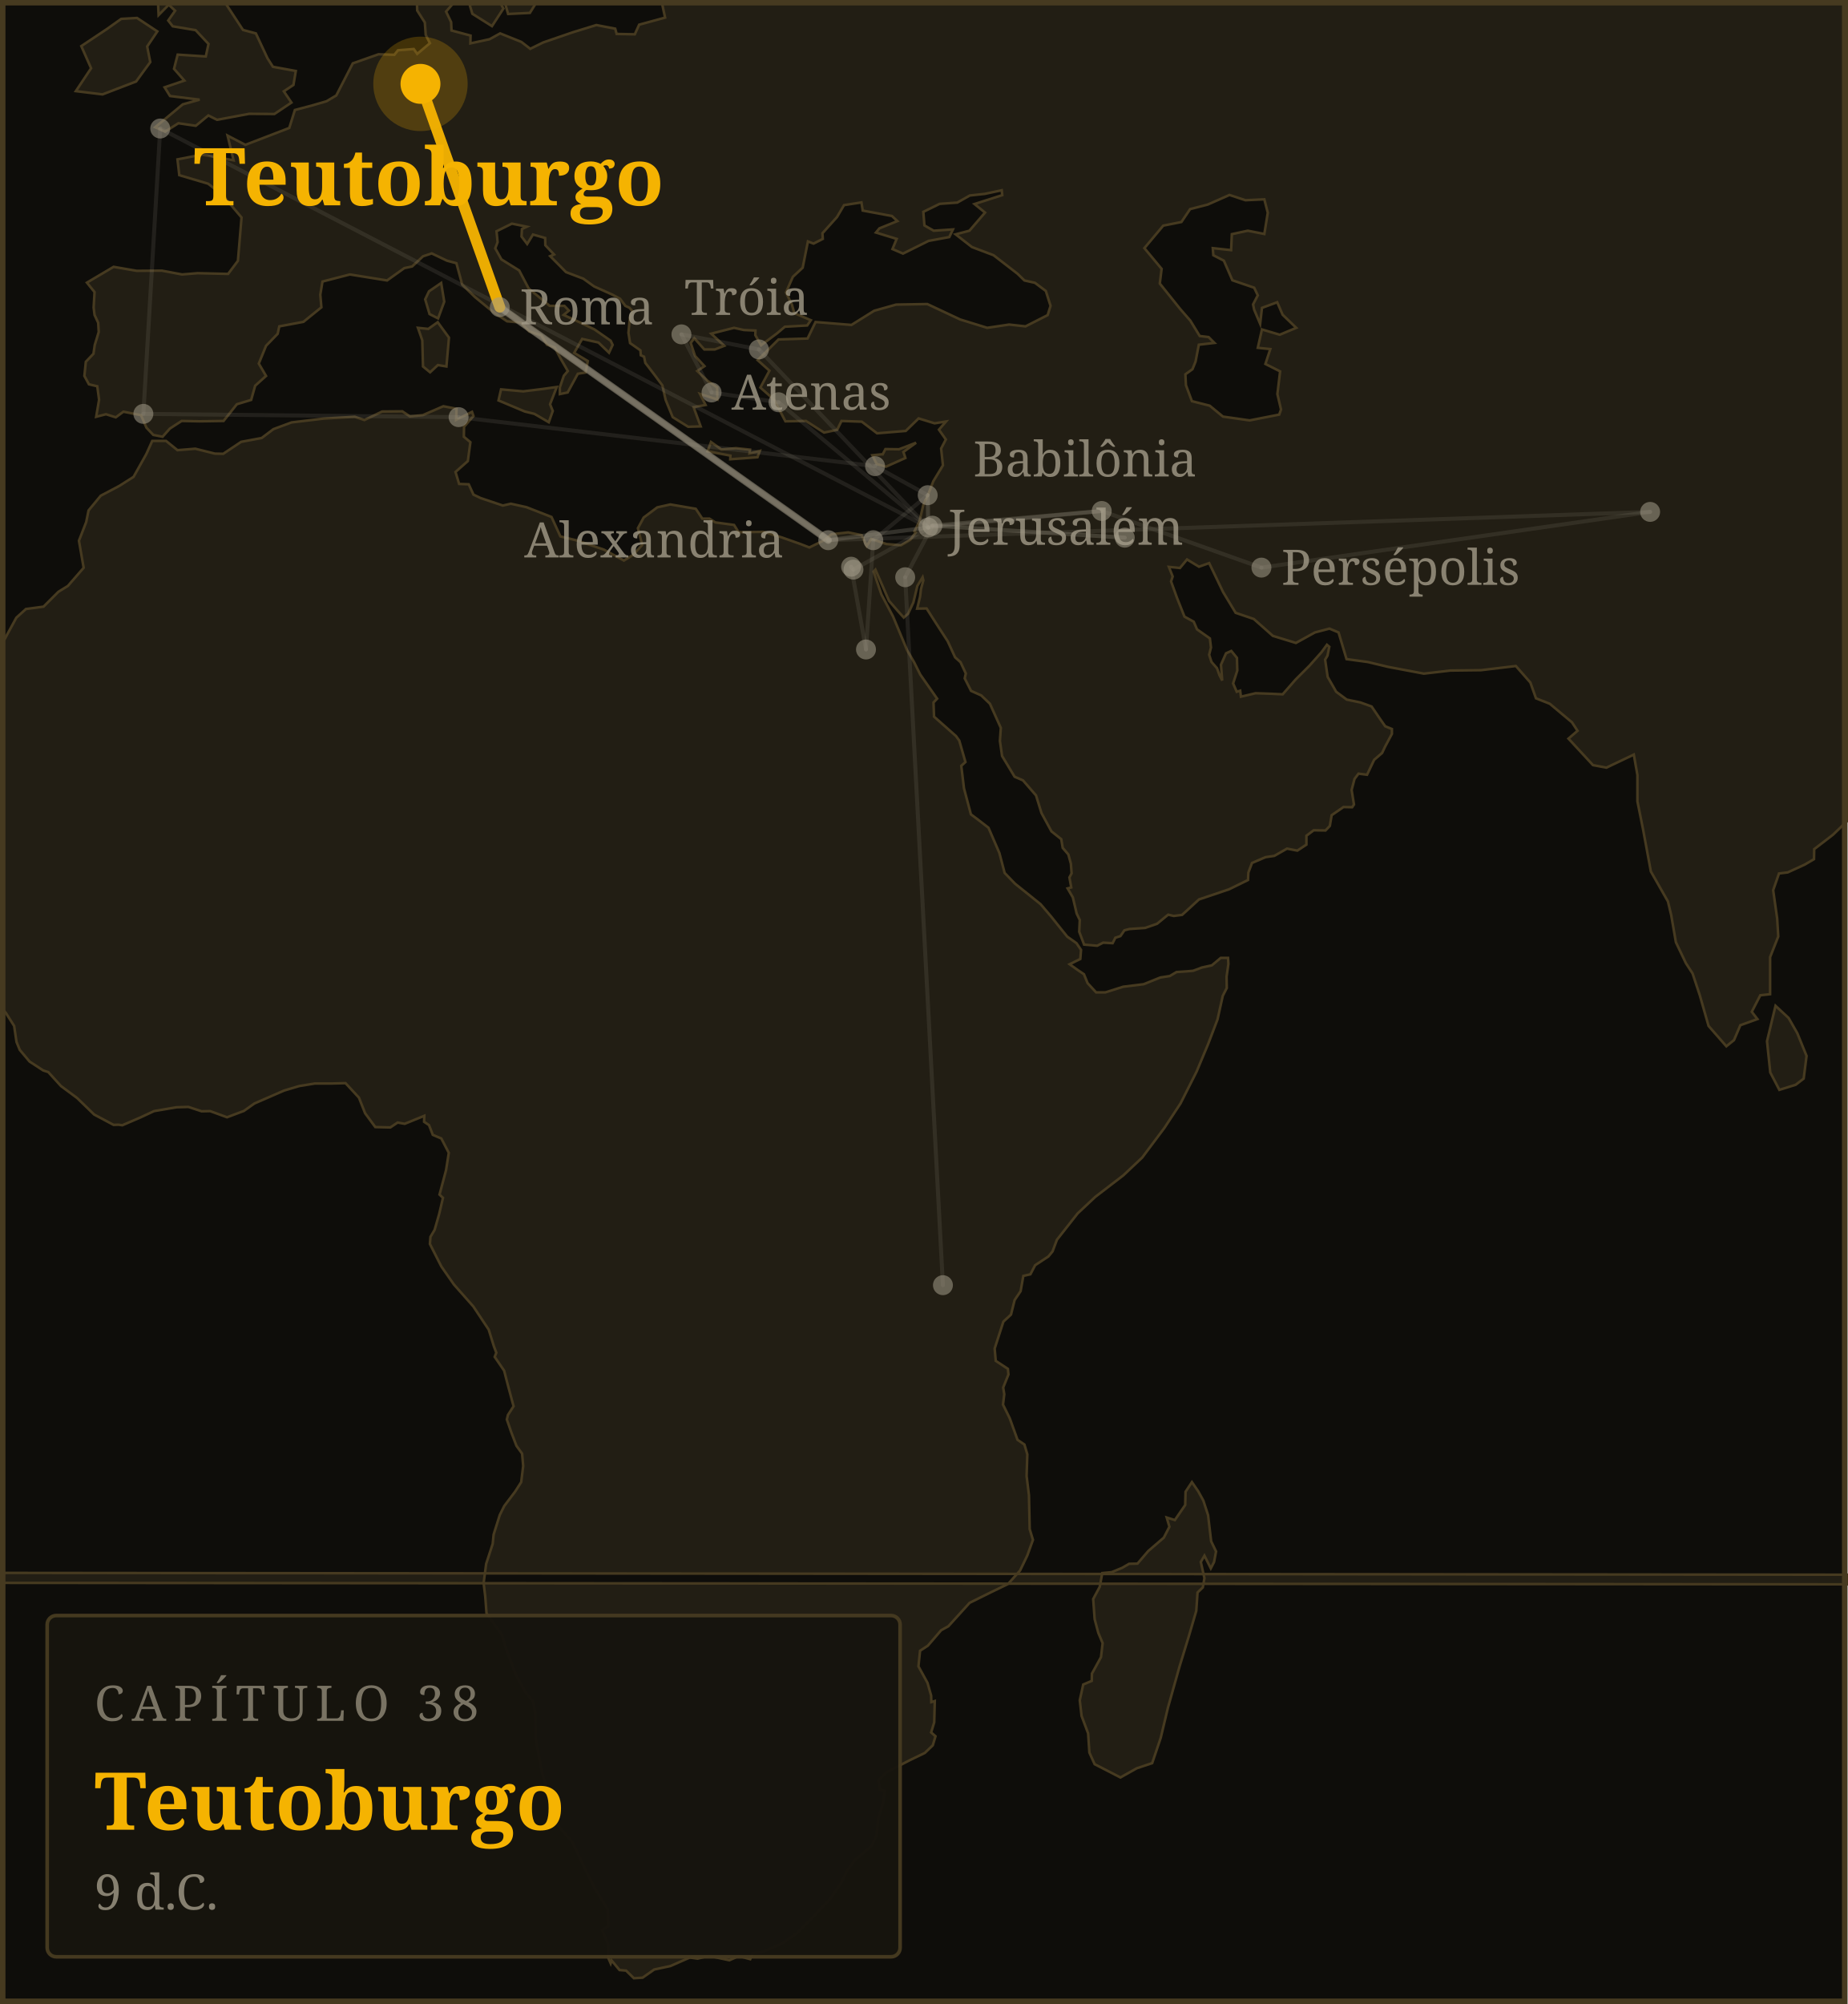
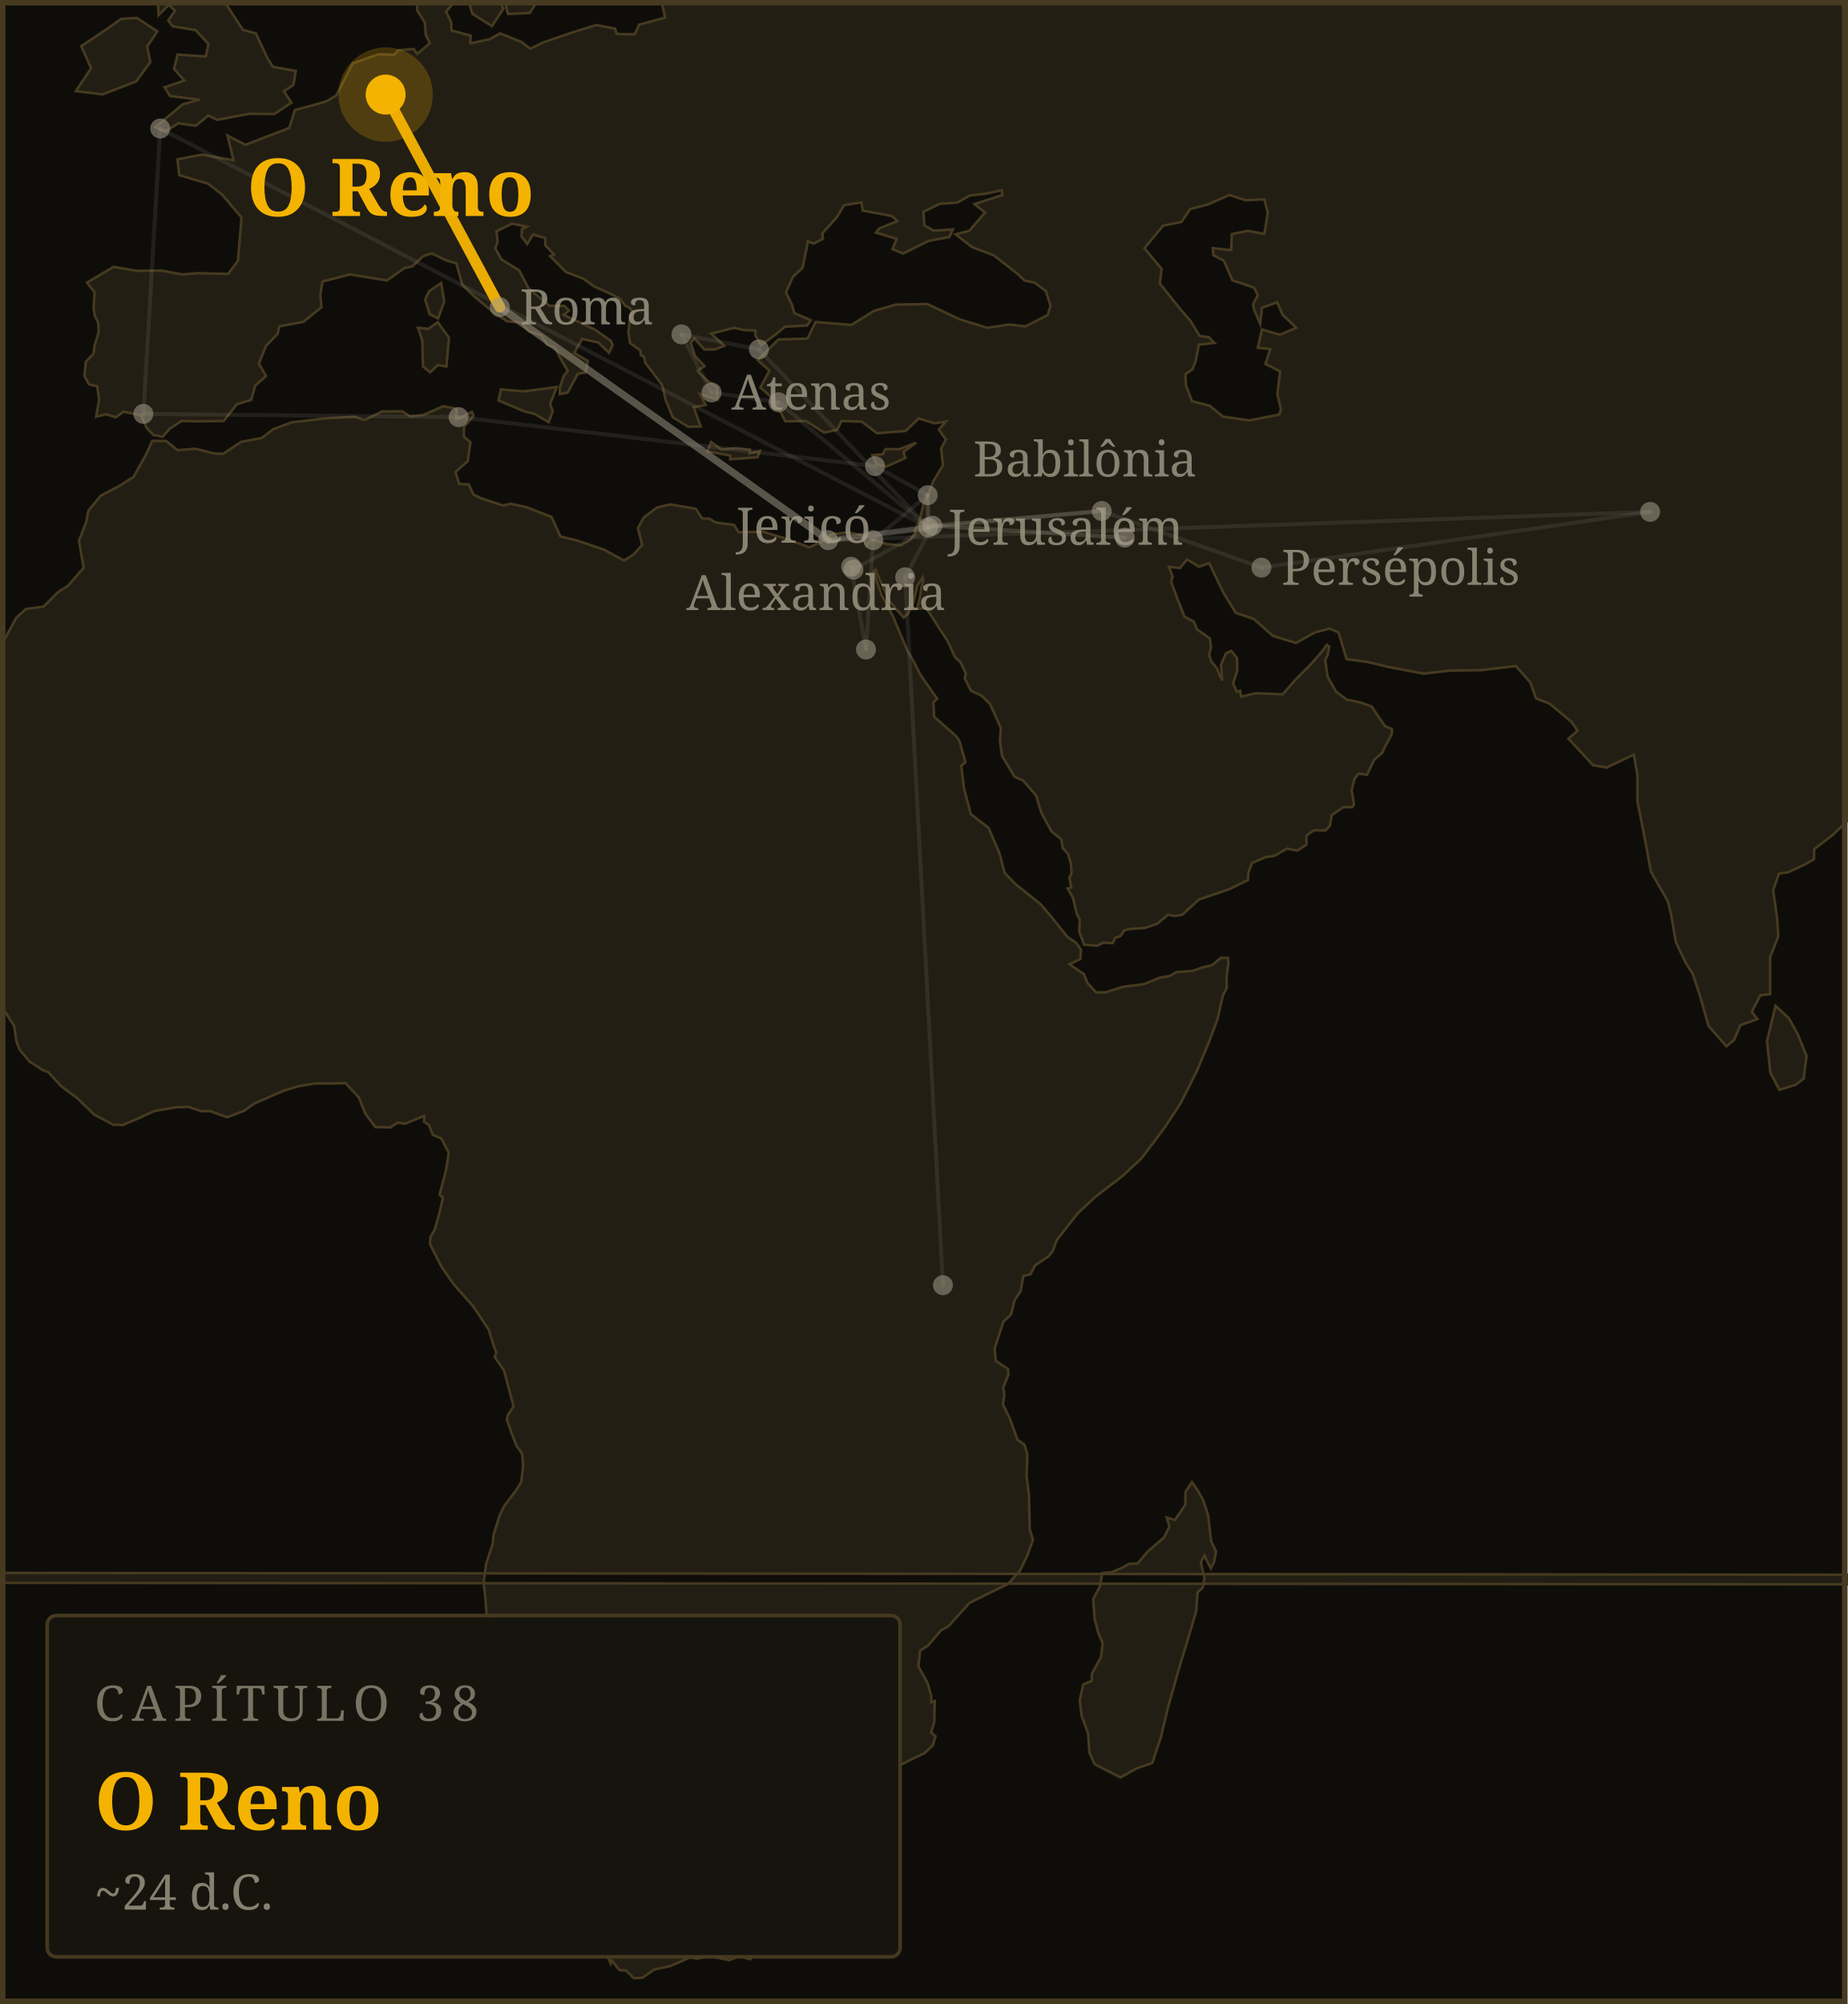
<svg xmlns="http://www.w3.org/2000/svg" viewBox="0 0 1018 1104" width="100%" role="img" aria-label="Mapa da caminhada da família até o capítulo 38">
  <rect width="1018" height="1104" fill="#0e0d0a" />
  <path d="M0.0 872.0L1018.4 872.8L1018.4 867.5L-0.0 866.5Z M665.7 834.7L667.4 849.1L670.1 854.7L669.0 860.5L667.2 864.0L663.7 857.0L661.7 860.5L663.7 869.4L662.8 874.5L659.9 877.3L659.2 887.4L655.1 901.4L650.0 918.0L643.6 940.7L639.6 957.4L634.9 971.3L626.5 974.1L617.4 979.2L611.4 976.1L603.2 971.9L600.3 965.5L599.6 954.9L596.0 945.3L595.0 936.7L596.9 928.0L601.6 926.0L601.7 922.0L606.7 912.9L607.6 905.2L605.2 899.5L603.2 892.0L602.4 880.9L606.0 874.2L607.4 866.6L612.6 866.1L618.4 863.7L622.2 861.5L626.8 861.4L632.7 854.5L641.3 847.1L644.4 841.1L642.9 836.0L647.4 837.4L653.1 829.1L653.3 821.8L656.8 816.5L660.3 821.6L663.1 826.7L665.7 834.7Z M989.5 597.6L980.5 600.4L975.5 590.8L973.7 573.6L978.4 554.1L985.6 560.8L990.4 569.2L995.5 581.7L993.9 594.2L989.5 597.6Z M504.8 243.9L497.8 249.0L498.6 251.3L498.9 252.3L488.2 257.1L483.1 255.6L480.7 250.8L485.7 250.3L486.4 250.3L487.9 247.4L495.4 247.5L504.8 243.9Z M391.8 243.5L397.5 247.6L405.6 246.9L413.3 247.7L413.0 249.8L418.7 248.4L417.4 251.9L402.4 253.0L402.5 251.0L389.9 248.6L391.8 243.5Z M306.8 213.2L303.1 222.7L304.6 226.4L302.4 232.6L294.5 228.0L289.2 226.7L274.7 220.6L276.1 214.5L288.3 215.6L298.9 214.3L306.8 213.2Z M241.2 177.5L247.4 186.0L246.0 201.9L241.3 201.1L237.0 205.1L233.1 201.9L232.7 187.5L230.3 180.6L236.0 181.2L241.2 177.5Z M244.8 166.2L241.4 175.4L236.7 173.0L234.3 164.9L236.4 160.5L243.1 155.9L244.8 166.2Z M75.0 44.9L56.5 52.0L41.8 50.2L50.2 37.6L44.8 25.4L58.9 16.0L66.8 10.4L75.5 9.9L86.7 17.3L81.1 25.6L82.8 34.2L75.0 44.9Z M277.4 4.7L271.1 14.4L260.3 7.6L258.8 2.6L268.9 0.0L274.8 0.0L277.4 4.7Z M113.4 0.0L113.1 0.3L123.8 1.1L133.9 16.5L141.0 18.4L147.4 32.1L150.4 36.8L163.0 39.1L161.7 46.8L156.4 50.3L160.6 56.5L151.2 62.8L137.3 62.7L119.6 66.0L114.8 63.6L107.9 69.3L98.3 67.9L91.0 72.5L85.5 70.1L100.7 57.5L110.0 54.9L93.7 52.9L90.7 48.1L101.6 44.4L95.9 37.9L97.9 30.1L113.4 31.1L114.9 24.2L107.8 16.6L95.2 14.5L92.7 11.3L96.5 5.9L93.0 2.6L87.4 8.3L87.0 0.0Z M1018.4 0.0L1018.4 451.6L1017.8 452.4L1010.0 459.9L999.7 467.8L999.6 473.3L994.5 476.3L985.1 480.6L980.3 481.2L977.1 490.4L979.3 506.0L979.9 515.9L975.4 527.3L975.4 547.7L970.0 548.3L965.3 557.4L968.4 561.4L959.0 564.8L955.5 573.0L951.3 576.4L941.5 565.2L936.7 548.4L932.7 536.3L929.0 530.6L923.5 519.1L920.9 504.1L919.1 496.6L909.7 480.1L905.4 456.9L902.3 441.5L902.3 427.0L900.3 415.7L885.2 422.9L877.8 421.5L864.3 406.9L869.3 402.6L866.2 397.9L854.0 387.7L846.4 384.7L843.3 376.0L835.3 366.9L816.1 369.2L799.2 369.4L784.6 371.1L765.0 367.4L753.7 364.7L742.0 363.1L737.6 348.4L732.6 346.3L724.6 348.4L714.1 354.2L701.4 350.3L690.9 341.0L680.9 337.6L674.0 326.2L666.3 310.2L660.7 312.2L654.1 308.2L650.2 312.9L644.1 312.3L646.2 317.6L645.3 320.3L648.6 329.4L652.7 339.7L657.8 342.5L659.6 346.7L666.7 351.7L667.3 356.7L666.3 360.7L667.6 364.7L670.6 368.1L672.0 372.0L673.5 374.9L672.8 366.2L675.6 359.9L678.5 358.6L681.6 362.4L681.8 369.4L679.5 376.5L681.5 381.1L683.4 380.5L683.8 383.8L691.9 381.9L700.5 382.2L706.8 382.5L713.9 374.4L721.6 366.7L728.2 359.3L731.2 355.2L732.5 356.3L731.5 361.2L730.2 363.4L731.6 372.9L736.3 381.1L742.1 385.4L749.7 387.0L755.8 389.2L760.5 396.1L763.3 400.1L767.0 401.6L767.0 404.3L763.2 411.4L761.6 414.8L757.2 418.6L753.3 426.8L748.6 426.2L746.4 429.1L744.8 435.2L746.1 443.2L745.1 444.7L740.3 444.6L733.8 449.1L732.8 455.0L730.4 457.5L723.9 457.4L719.9 460.4L719.9 465.3L714.9 468.6L709.2 467.5L702.2 471.5L697.4 472.2L689.9 475.4L687.9 480.7L687.7 484.8L677.3 489.9L660.7 495.5L651.4 504.0L646.8 504.6L643.7 503.9L637.6 508.9L631.0 511.2L622.3 511.8L619.6 512.5L617.4 515.7L614.6 516.6L613.1 519.6L607.9 519.3L604.6 521.0L597.4 520.4L594.7 513.3L595.0 506.8L593.3 503.3L591.2 494.4L588.3 489.4L590.3 488.9L589.3 483.4L590.5 481.1L590.1 475.8L588.7 470.7L585.6 467.1L584.8 462.3L579.4 458.0L573.9 447.9L570.9 438.2L563.7 429.9L559.1 427.9L552.2 416.5L551.0 408.2L551.5 401.0L545.5 387.7L540.7 383.1L535.1 380.6L531.6 373.7L532.2 371.0L529.3 364.8L526.3 362.1L522.2 353.2L515.9 343.5L510.6 335.2L505.4 335.3L507.0 328.7L507.5 324.5L508.8 319.7L508.4 318.0L505.5 322.8L503.3 331.9L500.4 338.1L498.0 340.2L494.5 336.3L489.9 331.0L482.4 313.8L481.4 314.9L485.7 327.5L492.1 339.6L499.9 358.3L503.7 364.8L507.1 371.6L516.4 384.9L514.4 387.0L514.7 394.8L526.8 405.5L528.6 408.0L532.0 419.8L529.7 421.9L531.2 434.3L535.0 448.6L539.0 451.6L544.7 456.0L550.7 469.9L553.6 480.9L559.3 486.8L573.4 498.1L579.2 504.9L584.8 511.9L588.1 516.0L593.2 519.6L595.7 523.3L595.3 528.3L589.4 531.2L593.9 534.4L597.3 536.7L599.3 541.6L604.0 546.7L609.1 546.7L618.9 543.6L630.2 542.2L639.4 538.5L644.6 537.7L648.3 535.5L654.2 535.1L657.5 534.8L662.3 533.0L667.8 531.8L672.7 527.7L676.7 527.7L676.9 531.0L675.9 538.0L676.0 544.3L673.8 548.6L670.9 561.6L665.8 575.0L659.4 590.3L650.5 607.9L641.6 621.4L629.4 637.7L619.0 647.5L603.5 659.4L593.8 668.5L582.4 683.0L580.0 689.4L577.7 692.2L570.4 697.0L567.8 702.0L563.9 702.9L562.4 711.3L559.1 716.2L557.1 724.2L552.9 728.1L548.1 742.9L548.7 749.7L555.4 754.1L555.7 757.2L552.8 764.4L553.4 768.1L552.7 773.8L556.4 781.3L560.7 793.2L564.5 795.8L566.1 801.2L565.7 813.1L567.0 823.7L567.4 842.4L569.2 848.3L566.1 856.9L562.1 865.2L555.5 872.6L546.0 877.2L534.3 883.0L522.6 895.9L518.6 898.1L511.3 906.6L507.0 909.4L506.1 918.0L511.1 927.1L513.1 934.1L513.2 937.7L515.1 937.1L514.8 948.8L513.1 954.4L515.5 956.5L514.0 961.5L509.6 965.7L501.1 969.8L488.6 976.3L484.0 980.7L484.9 985.8L487.6 986.6L486.7 992.9L484.1 1001.6L482.9 1011.6L480.2 1017.0L473.1 1023.1L471.0 1024.8L466.6 1030.9L463.7 1037.1L457.8 1045.7L446.1 1058.1L438.8 1065.3L430.9 1070.7L420.0 1075.4L414.8 1076.0L413.4 1079.3L407.1 1077.6L401.9 1079.9L390.7 1077.5L384.4 1079.0L380.1 1078.4L369.4 1083.1L360.5 1085.0L354.1 1089.5L349.3 1089.8L345.0 1085.6L341.4 1085.3L337.0 1080.0L336.5 1081.6L335.1 1078.4L335.2 1071.4L331.8 1063.3L335.1 1061.1L334.9 1051.9L328.0 1040.7L322.8 1030.5L322.8 1030.5L315.4 1014.9L307.6 1005.9L303.6 997.1L301.3 985.4L298.7 976.7L295.2 958.2L295.0 943.9L293.7 937.3L289.6 932.4L284.2 922.5L278.8 908.1L276.5 900.5L268.1 888.8L267.4 879.6L266.5 872.1L267.9 861.5L271.5 850.5L272.0 845.4L275.4 834.6L277.9 829.6L283.8 821.8L287.2 816.5L288.3 807.6L287.7 800.8L284.6 796.5L281.8 789.2L279.3 782.0L279.9 779.5L283.0 774.7L279.9 763.2L277.8 755.1L272.6 747.5L273.5 745.2L272.1 741.5L269.3 732.5L260.8 719.7L250.1 707.6L243.2 697.7L236.9 685.3L237.2 681.4L239.5 677.5L242.0 668.8L244.1 659.9L242.2 658.1L245.8 644.6L247.3 635.1L243.2 627.2L238.5 625.2L236.4 619.8L233.7 618.0L233.8 614.7L223.0 619.1L219.1 618.4L215.1 621.1L206.8 620.9L201.2 613.3L197.8 604.7L190.4 596.7L182.6 596.9L173.5 596.9L164.9 598.3L156.5 600.8L140.2 607.9L134.4 612.0L125.1 615.5L115.8 612.1L111.1 612.2L103.8 609.8L97.2 610.0L84.9 612.1L77.6 615.5L67.4 619.9L65.3 619.6L62.6 619.7L51.9 614.0L42.5 604.9L33.6 598.3L26.6 590.6L23.8 589.7L16.3 584.8L10.9 578.4L9.1 574.0L7.8 565.2L3.3 558.1L0.0 554.3L0.0 354.0L2.3 352.6L9.0 340.3L14.3 335.5L24.0 334.2L32.2 326.0L37.4 322.8L46.1 312.8L43.5 297.9L47.5 287.6L48.8 281.2L55.5 273.1L65.9 267.6L73.6 262.7L80.6 250.2L83.9 242.9L91.5 242.9L97.8 248.0L107.6 247.2L118.4 249.9L123.0 250.0L132.9 243.4L144.2 241.3L150.7 236.4L160.7 232.7L178.4 230.6L195.5 229.6L200.8 231.4L210.6 226.7L221.7 226.6L225.9 229.4L233.0 228.7L244.3 223.8L251.6 225.2L251.3 231.3L260.1 226.9L260.9 229.2L255.7 235.1L255.6 240.6L259.2 243.6L257.8 254.0L251.0 260.0L253.0 266.6L258.3 266.8L260.9 272.5L264.9 274.4L277.1 278.5L281.5 277.5L290.1 279.4L303.9 284.8L308.8 295.5L318.1 297.8L332.8 302.8L343.8 308.8L348.9 305.7L353.9 300.2L351.5 291.0L354.7 285.1L362.2 279.5L369.4 277.9L383.4 280.3L387.0 285.7L390.9 285.7L394.2 287.8L404.5 289.2L407.0 293.2L420.8 293.0L430.9 296.1L441.1 299.7L446.0 301.6L454.0 297.7L458.2 294.3L467.4 293.3L474.8 294.8L477.6 300.8L480.1 296.9L488.4 299.7L496.5 300.4L501.6 297.4L504.6 293.4L503.9 292.7L506.7 287.1L508.8 278.1L510.2 275.0L510.5 274.9L514.3 265.1L519.4 256.7L519.6 256.3L518.6 247.1L521.2 242.1L517.4 236.7L521.3 232.2L515.0 233.2L506.2 230.5L499.1 237.4L483.3 238.7L474.9 232.3L463.7 231.9L461.3 236.8L454.1 238.3L444.1 231.9L432.8 232.1L426.6 220.2L419.0 213.5L424.0 204.2L417.5 198.4L429.0 187.0L445.0 186.5L449.4 177.4L469.2 179.0L481.7 171.2L493.8 167.8L511.0 167.5L529.1 176.0L544.0 180.6L556.1 178.8L565.1 179.8L577.3 173.6L578.9 168.5L576.3 160.3L570.3 155.8L564.5 154.5L560.7 150.8L547.5 140.6L535.6 136.1L526.6 129.1L534.2 127.1L542.8 117.1L537.0 112.4L552.3 107.5L552.0 104.8L542.7 106.8L534.4 107.7L527.5 111.6L517.8 112.3L508.8 116.7L509.4 124.2L514.5 127.1L525.1 126.4L523.1 130.6L511.7 132.7L497.6 139.7L491.8 137.2L494.1 131.6L482.7 128.1L484.6 125.8L494.5 121.8L491.5 119.0L475.4 116.0L474.7 111.5L465.1 113.0L461.2 119.6L453.2 128.5L453.4 131.6L448.3 134.2L445.2 133.0L442.3 147.5L436.9 152.5L433.1 161.1L436.4 167.9L437.7 172.5L446.8 176.4L444.8 179.3L432.5 180.0L428.1 183.7L419.4 190.2L416.2 184.6L416.3 182.1L409.9 181.8L404.5 180.6L391.9 183.8L399.1 190.5L393.9 192.5L388.1 192.5L382.6 186.3L380.6 188.9L383.0 196.1L388.2 201.7L384.2 204.4L390.0 209.9L395.2 213.4L395.3 220.1L385.7 217.0L388.8 223.1L382.2 224.3L386.1 234.9L379.2 235.1L370.7 229.8L366.8 220.3L365.0 212.3L360.9 206.8L355.6 199.9L354.9 196.5L353.1 195.7L352.9 193.0L347.2 189.0L346.3 183.3L347.1 175.1L348.5 171.4L346.8 169.5L344.6 168.5L341.7 164.6L337.2 162.2L327.4 157.8L321.4 153.5L311.9 149.9L303.2 141.1L305.3 140.2L300.5 135.1L300.4 131.1L293.7 129.2L290.5 134.4L287.4 130.3L287.6 126.2L288.0 126.0L290.3 124.9L282.1 123.2L273.6 127.4L274.2 133.4L272.9 136.8L276.3 142.9L286.1 149.0L291.3 158.9L302.9 168.5L311.0 168.5L313.5 171.1L310.6 173.5L319.9 177.8L327.6 181.5L336.5 187.7L337.6 190.0L335.6 194.3L329.8 188.7L320.8 186.7L316.4 194.4L323.9 198.9L322.7 205.2L318.4 205.9L312.8 216.2L308.5 217.1L308.5 213.4L310.7 207.0L312.9 204.4L308.9 197.5L305.7 191.4L301.4 189.9L298.3 184.7L291.6 182.6L287.1 177.7L279.4 177.0L271.3 171.5L261.8 163.7L254.7 156.8L251.5 145.0L246.3 143.6L237.9 139.6L233.1 141.2L227.1 146.8L222.8 147.7L213.3 154.5L192.8 151.2L177.7 155.1L176.5 162.3L177.1 169.3L167.2 177.3L153.9 179.8L153.0 183.9L146.6 190.5L142.6 200.3L146.6 207.1L140.6 212.5L138.4 220.3L130.5 222.7L123.2 231.9L110.0 232.1L100.1 231.9L93.6 236.1L89.6 240.6L84.5 239.6L80.7 235.6L77.7 228.7L68.0 226.8L63.8 229.9L58.4 228.2L53.0 229.6L54.6 220.2L53.6 212.8L49.0 211.7L46.5 207.1L47.3 199.3L51.5 194.9L52.2 190.1L54.4 182.9L54.1 177.8L52.1 173.5L51.6 169.4L52.1 160.9L47.9 155.7L62.6 147.0L75.3 149.2L89.2 149.1L100.3 151.2L108.9 150.5L125.7 150.9L131.1 143.7L133.1 119.8L122.4 107.2L114.7 101.2L98.8 96.5L97.8 87.8L111.2 85.2L128.7 88.3L125.4 74.7L135.2 79.8L159.4 70.5L162.5 60.6L171.6 58.2L179.9 55.8L185.3 52.6L194.4 34.9L208.6 29.9L217.3 30.2L219.3 27.7L228.0 27.0L229.9 29.7L236.9 23.8L234.6 19.2L234.1 12.4L229.9 5.8L229.7 0.0L251.3 0.0L245.8 6.4L248.6 12.2L248.8 16.8L259.3 19.6L259.2 23.9L269.8 21.6L275.6 18.4L287.3 23.1L292.2 26.9L299.3 23.4L315.6 17.8L328.6 13.8L339.0 15.8L339.8 18.7L349.8 18.9L352.2 13.6L366.5 9.7L364.4 0.0L296.4 0.0L292.0 7.1L280.0 7.7L277.8 0.0Z M655.9 176.6L661.1 185.1L666.0 185.7L669.2 188.9L660.6 189.9L658.8 199.2L657.1 203.4L653.2 206.2L653.5 212.2L656.8 221.0L666.6 223.5L673.9 229.5L688.6 231.6L704.9 228.4L705.9 225.6L703.9 217.1L705.4 204.6L697.3 200.5L700.0 192.3L693.1 191.6L695.4 181.5L705.2 184.4L714.3 180.6L706.8 173.4L703.8 166.5L695.4 169.6L694.4 178.4L691.1 170.6L690.5 167.7L693.1 162.7L691.1 158.5L679.1 154.4L674.4 143.6L668.6 140.6L668.3 136.7L678.4 137.8L678.8 129.0L687.6 127.1L696.7 128.9L698.6 117.2L696.7 109.8L686.3 110.3L677.5 107.4L665.5 112.7L655.8 115.2L651.0 122.3L641.0 124.3L630.6 136.7L640.1 148.1L639.1 156.2L650.4 170.3L655.9 176.6Z" fill="#221e14" stroke="#463a20" stroke-width="1.4" />
  <path d="M519.6 708.0L498.8 318.0" fill="none" stroke="#a39b88" stroke-width="2.2" stroke-linecap="round" opacity="0.14" />
  <path d="M498.8 318.0L513.8 289.6" fill="none" stroke="#a39b88" stroke-width="2.2" stroke-linecap="round" opacity="0.14" />
  <path d="M513.8 289.6L619.8 296.2" fill="none" stroke="#a39b88" stroke-width="2.2" stroke-linecap="round" opacity="0.14" />
  <path d="M619.8 296.2L513.8 289.6" fill="none" stroke="#a39b88" stroke-width="2.2" stroke-linecap="round" opacity="0.14" />
  <path d="M513.8 289.6L607.1 281.5" fill="none" stroke="#a39b88" stroke-width="2.2" stroke-linecap="round" opacity="0.14" />
  <path d="M607.1 281.5L513.8 289.6" fill="none" stroke="#a39b88" stroke-width="2.2" stroke-linecap="round" opacity="0.14" />
  <path d="M513.8 289.6L470.3 313.8" fill="none" stroke="#a39b88" stroke-width="2.2" stroke-linecap="round" opacity="0.14" />
  <path d="M470.3 313.8L469.0 312.2" fill="none" stroke="#a39b88" stroke-width="2.2" stroke-linecap="round" opacity="0.14" />
  <path d="M469.0 312.2L477.2 357.8" fill="none" stroke="#a39b88" stroke-width="2.2" stroke-linecap="round" opacity="0.14" />
  <path d="M477.2 357.8L481.2 297.6" fill="none" stroke="#a39b88" stroke-width="2.2" stroke-linecap="round" opacity="0.14" />
  <path d="M481.2 297.6L511.2 272.8" fill="none" stroke="#a39b88" stroke-width="2.2" stroke-linecap="round" opacity="0.14" />
  <path d="M511.2 272.8L482.2 256.8" fill="none" stroke="#a39b88" stroke-width="2.2" stroke-linecap="round" opacity="0.14" />
  <path d="M482.2 256.8L252.7 229.8" fill="none" stroke="#a39b88" stroke-width="2.2" stroke-linecap="round" opacity="0.14" />
  <path d="M252.7 229.8L79.0 228.0" fill="none" stroke="#a39b88" stroke-width="2.2" stroke-linecap="round" opacity="0.14" />
  <path d="M79.0 228.0L88.3 70.8" fill="none" stroke="#a39b88" stroke-width="2.2" stroke-linecap="round" opacity="0.14" />
  <path d="M88.3 70.8L511.5 290.6" fill="none" stroke="#a39b88" stroke-width="2.2" stroke-linecap="round" opacity="0.14" />
  <path d="M511.5 290.6L511.2 272.8" fill="none" stroke="#a39b88" stroke-width="2.2" stroke-linecap="round" opacity="0.14" />
  <path d="M511.2 272.8L511.5 290.6" fill="none" stroke="#a39b88" stroke-width="2.2" stroke-linecap="round" opacity="0.14" />
  <path d="M511.5 290.6L429.0 221.6" fill="none" stroke="#a39b88" stroke-width="2.2" stroke-linecap="round" opacity="0.14" />
  <path d="M429.0 221.6L392.1 216.2" fill="none" stroke="#a39b88" stroke-width="2.2" stroke-linecap="round" opacity="0.14" />
  <path d="M392.1 216.2L375.5 184.2" fill="none" stroke="#a39b88" stroke-width="2.2" stroke-linecap="round" opacity="0.14" />
  <path d="M375.5 184.2L418.2 192.5" fill="none" stroke="#a39b88" stroke-width="2.2" stroke-linecap="round" opacity="0.14" />
  <path d="M418.2 192.5L511.5 290.6" fill="none" stroke="#a39b88" stroke-width="2.2" stroke-linecap="round" opacity="0.14" />
  <path d="M511.5 290.6L607.1 281.5" fill="none" stroke="#a39b88" stroke-width="2.2" stroke-linecap="round" opacity="0.14" />
  <path d="M607.1 281.5L695.1 312.7" fill="none" stroke="#a39b88" stroke-width="2.2" stroke-linecap="round" opacity="0.14" />
  <path d="M695.1 312.7L909.3 282.0" fill="none" stroke="#a39b88" stroke-width="2.2" stroke-linecap="round" opacity="0.14" />
  <path d="M909.3 282.0L456.4 297.6" fill="none" stroke="#a39b88" stroke-width="2.2" stroke-linecap="round" opacity="0.14" />
  <path d="M456.4 297.6L511.5 290.6" fill="none" stroke="#a39b88" stroke-width="2.2" stroke-linecap="round" opacity="0.14" />
-   <path d="M511.5 290.6L456.4 297.6" fill="none" stroke="#a39b88" stroke-width="2.2" stroke-linecap="round" opacity="0.14" />
-   <path d="M456.4 297.6L275.4 169.2" fill="none" stroke="#a39b88" stroke-width="2.2" stroke-linecap="round" opacity="0.14" />
-   <path d="M275.4 169.2L456.4 297.6" fill="none" stroke="#a39b88" stroke-width="3.2" stroke-linecap="round" opacity="0.3" />
+   <path d="M511.5 290.6L456.4 297.6" fill="none" stroke="#a39b88" stroke-width="3.2" stroke-linecap="round" opacity="0.3" />
  <path d="M456.4 297.6L275.4 169.2" fill="none" stroke="#a39b88" stroke-width="4.0" stroke-linecap="round" opacity="0.5" />
-   <path d="M275.4 169.2L231.7 46.2" fill="none" stroke="#f5b301" stroke-width="6.0" stroke-linecap="round" opacity="0.95" />
-   <circle cx="231.7" cy="46.2" r="26" fill="#f5b301" opacity="0.22" />
-   <circle cx="231.7" cy="46.2" r="11" fill="#f5b301" />
+   <path d="M275.4 169.2L212.5 52.1" fill="none" stroke="#f5b301" stroke-width="6.0" stroke-linecap="round" opacity="0.95" />
+   <circle cx="212.5" cy="52.1" r="26" fill="#f5b301" opacity="0.22" />
+   <circle cx="212.5" cy="52.1" r="11" fill="#f5b301" />
  <circle cx="511.5" cy="290.6" r="5.5" fill="#a39b88" opacity="0.55" />
+   <circle cx="513.8" cy="289.6" r="5.5" fill="#a39b88" opacity="0.55" />
  <circle cx="456.4" cy="297.6" r="5.5" fill="#a39b88" opacity="0.55" />
  <circle cx="392.1" cy="216.2" r="5.5" fill="#a39b88" opacity="0.55" />
-   <circle cx="513.8" cy="289.6" r="5.5" fill="#a39b88" opacity="0.55" />
  <circle cx="275.4" cy="169.2" r="5.5" fill="#a39b88" opacity="0.55" />
  <circle cx="607.1" cy="281.5" r="5.5" fill="#a39b88" opacity="0.55" />
  <circle cx="511.2" cy="272.8" r="5.5" fill="#a39b88" opacity="0.55" />
  <circle cx="909.3" cy="282.0" r="5.5" fill="#a39b88" opacity="0.55" />
  <circle cx="695.1" cy="312.7" r="5.5" fill="#a39b88" opacity="0.55" />
  <circle cx="418.2" cy="192.5" r="5.5" fill="#a39b88" opacity="0.55" />
  <circle cx="375.5" cy="184.2" r="5.5" fill="#a39b88" opacity="0.55" />
  <circle cx="429.0" cy="221.6" r="5.5" fill="#a39b88" opacity="0.55" />
  <circle cx="88.3" cy="70.8" r="5.5" fill="#a39b88" opacity="0.55" />
  <circle cx="79.0" cy="228.0" r="5.5" fill="#a39b88" opacity="0.55" />
  <circle cx="252.7" cy="229.8" r="5.5" fill="#a39b88" opacity="0.55" />
  <circle cx="482.2" cy="256.8" r="5.5" fill="#a39b88" opacity="0.55" />
  <circle cx="481.2" cy="297.6" r="5.5" fill="#a39b88" opacity="0.55" />
  <circle cx="477.2" cy="357.8" r="5.5" fill="#a39b88" opacity="0.55" />
  <circle cx="469.0" cy="312.2" r="5.5" fill="#a39b88" opacity="0.55" />
  <circle cx="470.3" cy="313.8" r="5.5" fill="#a39b88" opacity="0.55" />
  <circle cx="619.8" cy="296.2" r="5.5" fill="#a39b88" opacity="0.55" />
  <circle cx="498.8" cy="318.0" r="5.5" fill="#a39b88" opacity="0.55" />
  <circle cx="519.6" cy="708.0" r="5.5" fill="#a39b88" opacity="0.55" />
-   <text x="106.7" y="113.1" font-family="Georgia,serif" font-size="44" font-weight="bold" fill="#f5b301">Teutoburgo</text>
+   <text x="135.9" y="119.0" font-family="Georgia,serif" font-size="44" font-weight="bold" fill="#f5b301">O Reno</text>
  <text x="522.5" y="300.1" font-family="Georgia,serif" font-size="27" fill="#a39b88" opacity="0.8">Jerusalém</text>
-   <text x="288.9" y="307.1" font-family="Georgia,serif" font-size="27" fill="#a39b88" opacity="0.8">Alexandria</text>
+   <text x="405.7" y="299.0" font-family="Georgia,serif" font-size="27" fill="#a39b88" opacity="0.8">Jericó</text>
+   <text x="378.2" y="336.1" font-family="Georgia,serif" font-size="27" fill="#a39b88" opacity="0.8">Alexandria</text>
  <text x="403.1" y="225.7" font-family="Georgia,serif" font-size="27" fill="#a39b88" opacity="0.8">Atenas</text>
  <text x="286.4" y="178.7" font-family="Georgia,serif" font-size="27" fill="#a39b88" opacity="0.8">Roma</text>
  <text x="536.3" y="262.5" font-family="Georgia,serif" font-size="27" fill="#a39b88" opacity="0.8">Babilônia</text>
  <text x="706.1" y="322.2" font-family="Georgia,serif" font-size="27" fill="#a39b88" opacity="0.8">Persépolis</text>
-   <text x="377.1" y="173.5" font-family="Georgia,serif" font-size="27" fill="#a39b88" opacity="0.8">Tróia</text>
  <rect x="26" y="890" width="470" height="188" rx="5" fill="#16140e" stroke="#463a20" stroke-width="2" opacity="0.96" />
  <text x="52" y="948" font-family="Georgia,serif" font-size="27" letter-spacing="4" fill="#a39b88" opacity="0.7">CAPÍTULO 38</text>
-   <text x="52" y="1008" font-family="Georgia,serif" font-size="44" font-weight="bold" fill="#f5b301">Teutoburgo</text>
-   <text x="52" y="1052" font-family="Georgia,serif" font-size="27" fill="#a39b88" opacity="0.8">9 d.C.</text>
+   <text x="52" y="1008" font-family="Georgia,serif" font-size="44" font-weight="bold" fill="#f5b301">O Reno</text>
+   <text x="52" y="1052" font-family="Georgia,serif" font-size="27" fill="#a39b88" opacity="0.8">~24 d.C.</text>
  <rect x="1.5" y="1.5" width="1015" height="1101" fill="none" stroke="#463a20" stroke-width="3" />
</svg>
